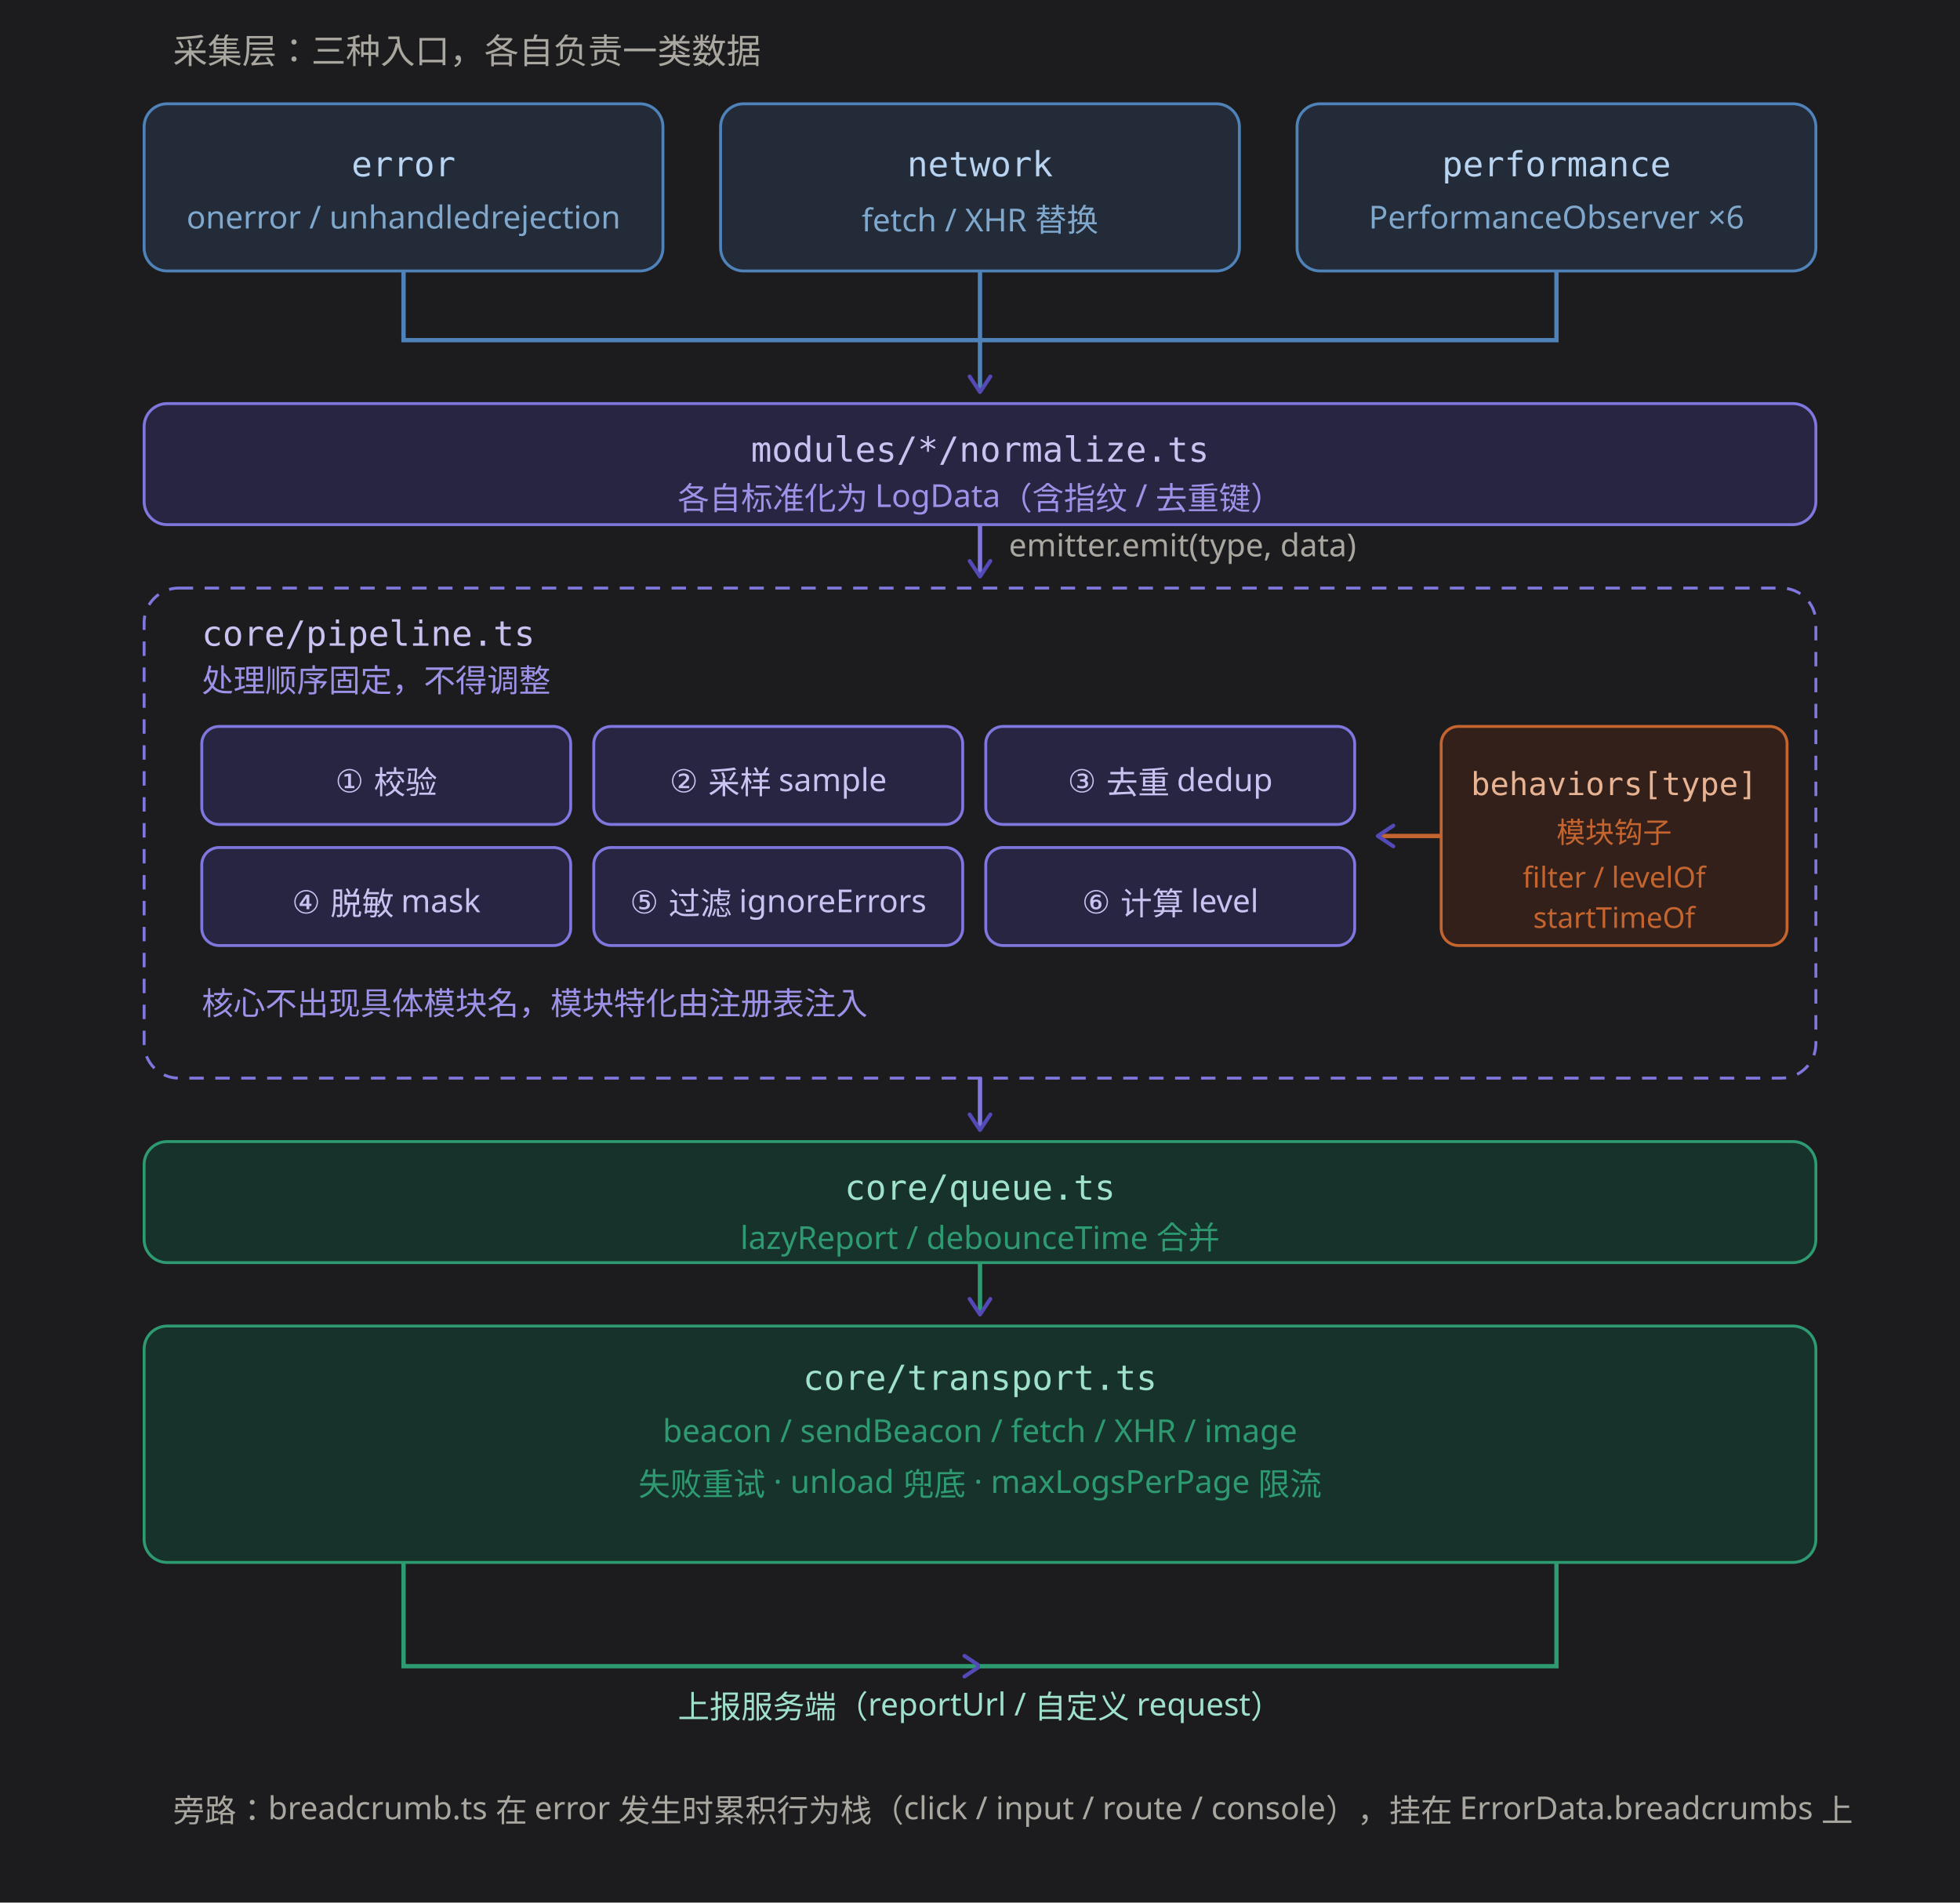
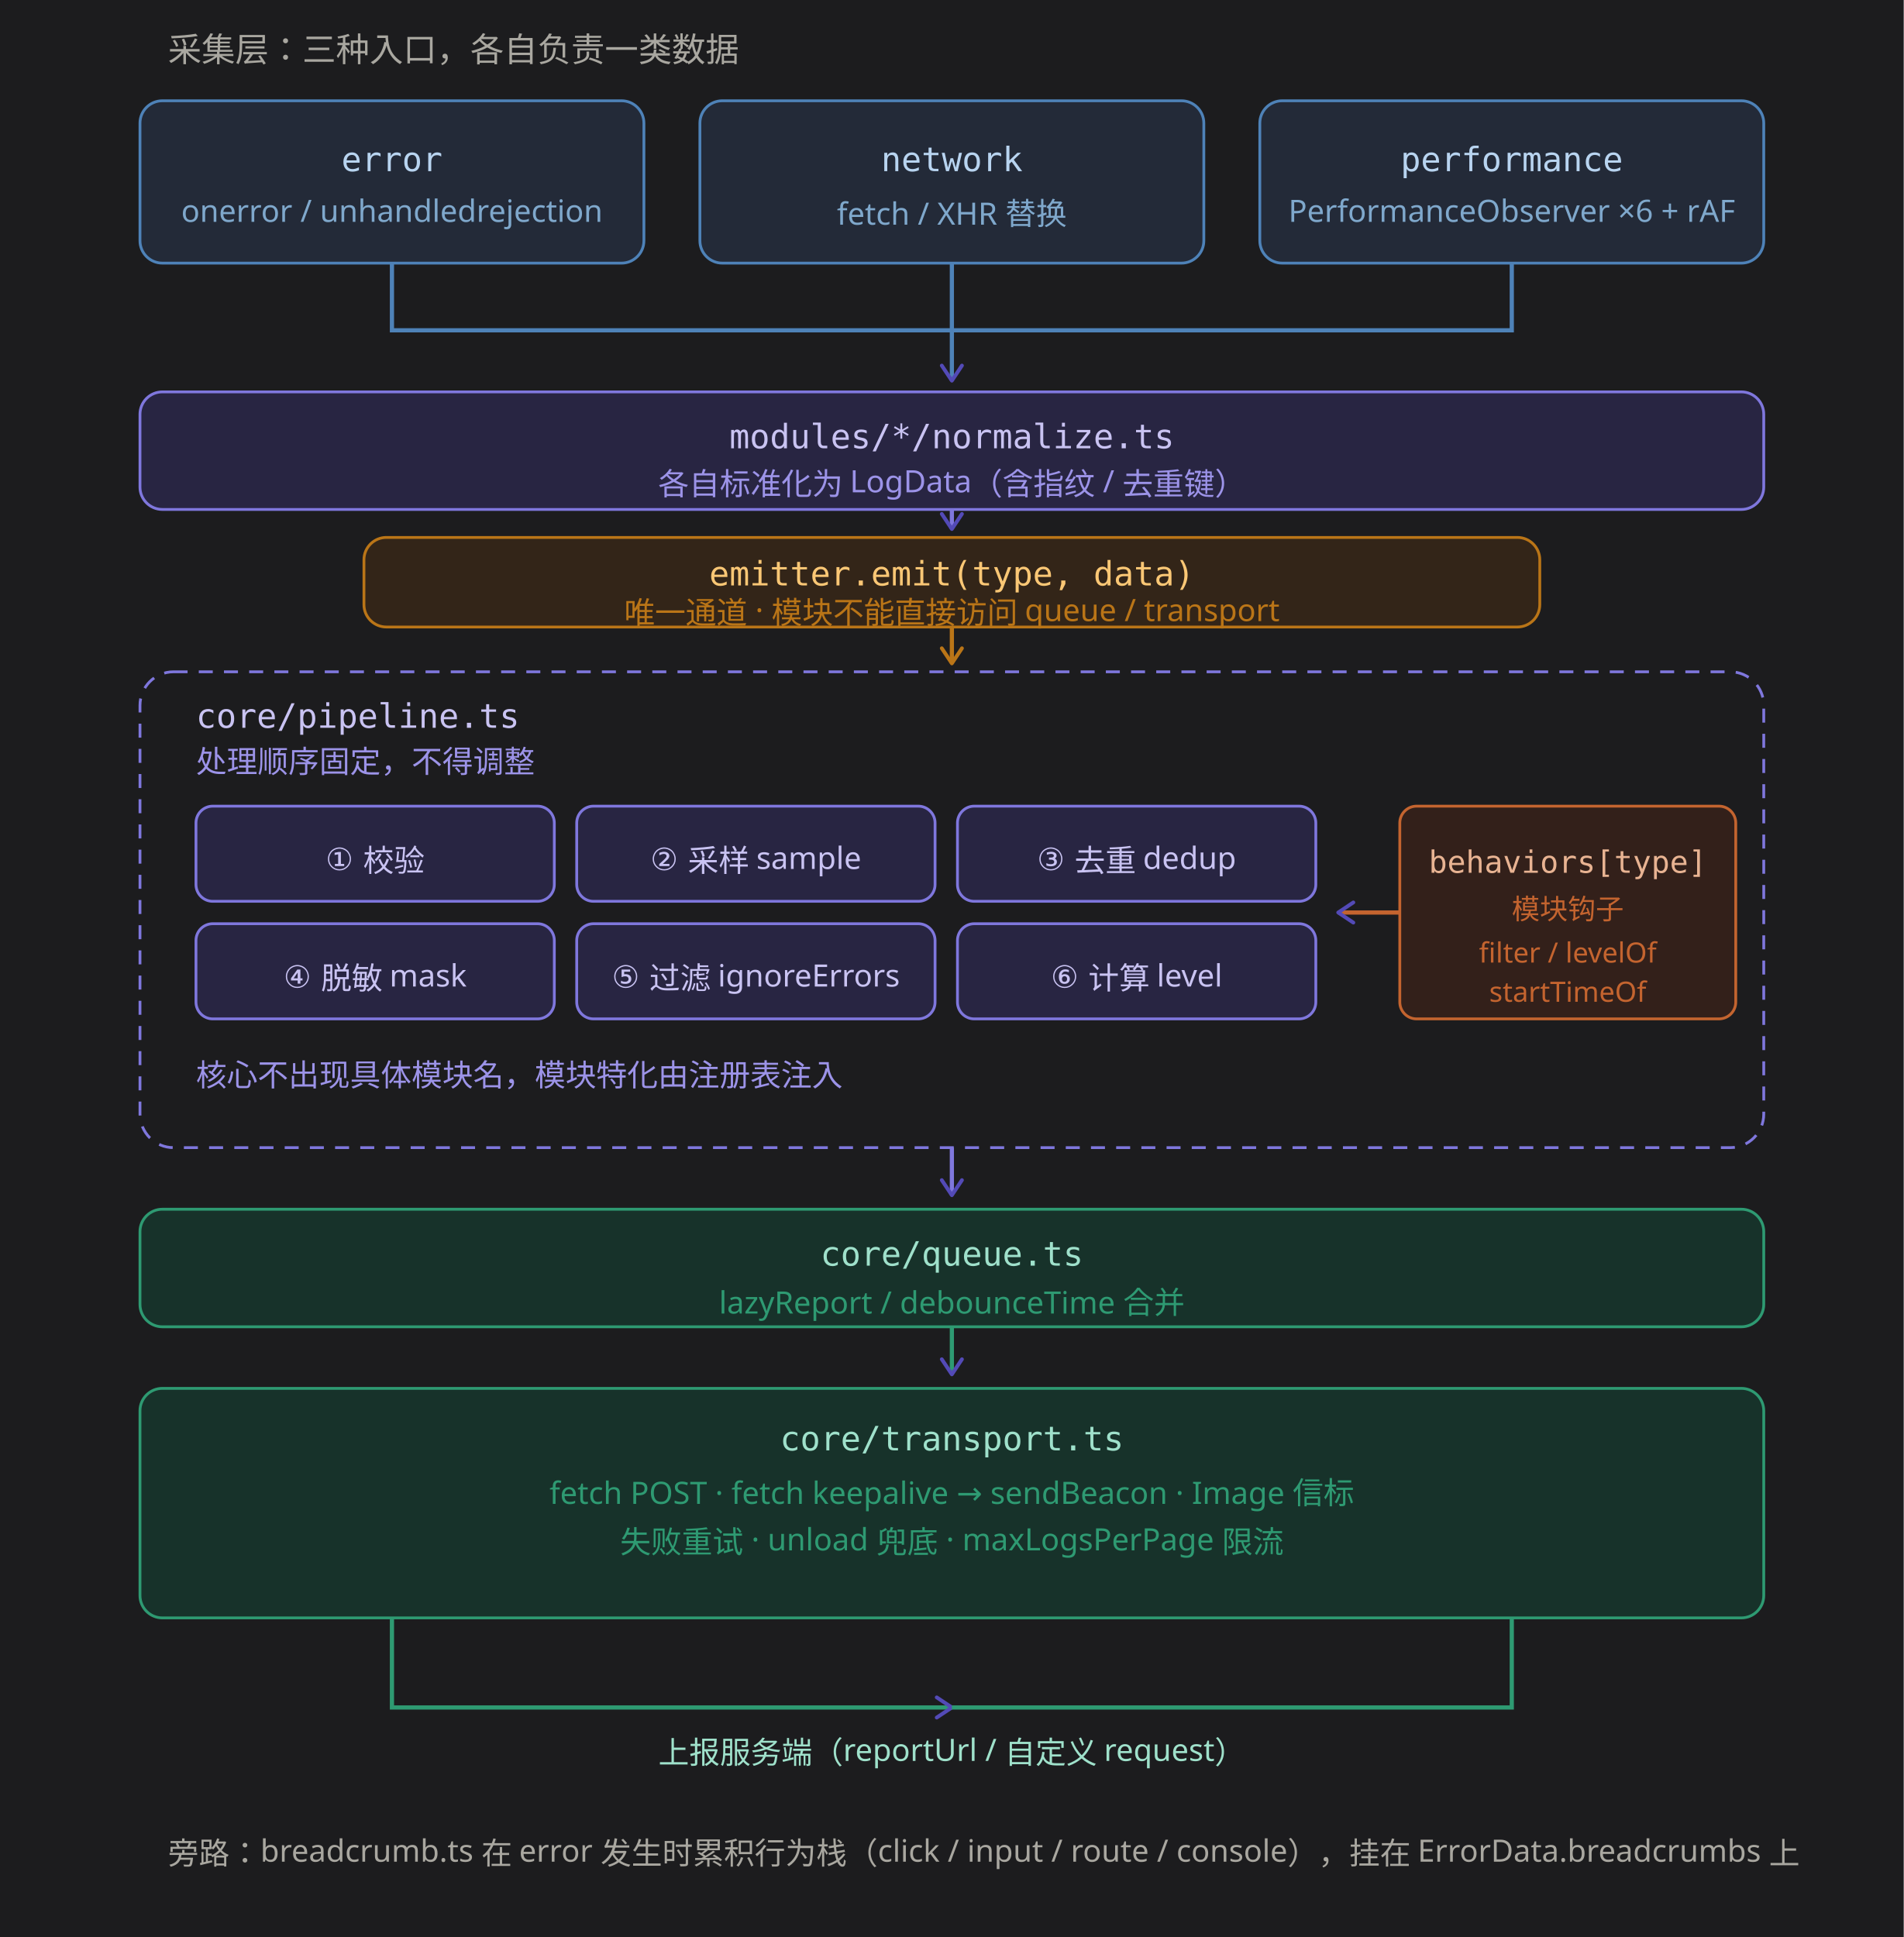
- <svg xmlns="http://www.w3.org/2000/svg" viewBox="0 0 680 660" width="100%">
+ <svg xmlns="http://www.w3.org/2000/svg" viewBox="0 0 680 692" width="100%">
  <defs>
    <marker id="arrow" viewBox="0 0 10 10" refX="8" refY="5" markerWidth="6" markerHeight="6" orient="auto-start-reverse">
      <path d="M2 1L8 5L2 9" fill="none" stroke="#534AB7" stroke-width="1.5" stroke-linecap="round" stroke-linejoin="round" />
    </marker>
+     <marker id="arrowA" viewBox="0 0 10 10" refX="8" refY="5" markerWidth="6" markerHeight="6" orient="auto-start-reverse">
+       <path d="M2 1L8 5L2 9" fill="none" stroke="#BA7517" stroke-width="1.5" stroke-linecap="round" stroke-linejoin="round" />
+     </marker>
  </defs>
-   <rect x="0" y="0" width="680" height="660" fill="#1C1C1E" />
+   <rect x="0" y="0" width="680" height="692" fill="#1C1C1E" />
  <text x="60" y="22" font-family="sans-serif" font-size="12" fill="#A9A7A0">采集层：三种入口，各自负责一类数据</text>
  <rect x="50" y="36" width="180" height="58" rx="8" fill="#232A38" stroke="#4E82B8" stroke-width="1" />
  <text x="140" y="57" font-family="monospace" font-size="12" fill="#B8D4F0" text-anchor="middle" dominant-baseline="central">error</text>
  <text x="140" y="75" font-family="sans-serif" font-size="11" fill="#7FA8CC" text-anchor="middle" dominant-baseline="central">onerror / unhandledrejection</text>
  <rect x="250" y="36" width="180" height="58" rx="8" fill="#232A38" stroke="#4E82B8" stroke-width="1" />
  <text x="340" y="57" font-family="monospace" font-size="12" fill="#B8D4F0" text-anchor="middle" dominant-baseline="central">network</text>
  <text x="340" y="75" font-family="sans-serif" font-size="11" fill="#7FA8CC" text-anchor="middle" dominant-baseline="central">fetch / XHR 替换</text>
  <rect x="450" y="36" width="180" height="58" rx="8" fill="#232A38" stroke="#4E82B8" stroke-width="1" />
  <text x="540" y="57" font-family="monospace" font-size="12" fill="#B8D4F0" text-anchor="middle" dominant-baseline="central">performance</text>
-   <text x="540" y="75" font-family="sans-serif" font-size="11" fill="#7FA8CC" text-anchor="middle" dominant-baseline="central">PerformanceObserver ×6</text>
+   <text x="540" y="75" font-family="sans-serif" font-size="11" fill="#7FA8CC" text-anchor="middle" dominant-baseline="central">PerformanceObserver ×6 + rAF</text>
  <path d="M140 94 L140 118 L340 118" fill="none" stroke="#4E82B8" stroke-width="1.5" />
  <path d="M340 94 L340 118" fill="none" stroke="#4E82B8" stroke-width="1.5" />
  <path d="M540 94 L540 118 L340 118" fill="none" stroke="#4E82B8" stroke-width="1.5" />
  <line x1="340" y1="118" x2="340" y2="136" stroke="#4E82B8" stroke-width="1.5" marker-end="url(#arrow)" />
  <rect x="50" y="140" width="580" height="42" rx="8" fill="#282542" stroke="#7F77DD" stroke-width="1" />
  <text x="340" y="156" font-family="monospace" font-size="12" fill="#C9C3F2" text-anchor="middle" dominant-baseline="central">modules/*/normalize.ts</text>
  <text x="340" y="172" font-family="sans-serif" font-size="11" fill="#9C93E8" text-anchor="middle" dominant-baseline="central">各自标准化为 LogData（含指纹 / 去重键）</text>
-   <line x1="340" y1="182" x2="340" y2="200" stroke="#7F77DD" stroke-width="1.5" marker-end="url(#arrow)" />
-   <text x="350" y="193" font-family="sans-serif" font-size="11" fill="#A9A7A0">emitter.emit(type, data)</text>
-   <rect x="50" y="204" width="580" height="170" rx="12" fill="none" stroke="#7F77DD" stroke-width="1" stroke-dasharray="5 4" />
-   <text x="70" y="224" font-family="monospace" font-size="12" fill="#C9C3F2">core/pipeline.ts</text>
-   <text x="70" y="240" font-family="sans-serif" font-size="11" fill="#9C93E8">处理顺序固定，不得调整</text>
-   <rect x="70" y="252" width="128" height="34" rx="6" fill="#282542" stroke="#7F77DD" stroke-width="1" />
-   <text x="134" y="269" font-family="sans-serif" font-size="11" fill="#C9C3F2" text-anchor="middle" dominant-baseline="central">① 校验</text>
-   <rect x="206" y="252" width="128" height="34" rx="6" fill="#282542" stroke="#7F77DD" stroke-width="1" />
-   <text x="270" y="269" font-family="sans-serif" font-size="11" fill="#C9C3F2" text-anchor="middle" dominant-baseline="central">② 采样 sample</text>
-   <rect x="342" y="252" width="128" height="34" rx="6" fill="#282542" stroke="#7F77DD" stroke-width="1" />
-   <text x="406" y="269" font-family="sans-serif" font-size="11" fill="#C9C3F2" text-anchor="middle" dominant-baseline="central">③ 去重 dedup</text>
-   <rect x="70" y="294" width="128" height="34" rx="6" fill="#282542" stroke="#7F77DD" stroke-width="1" />
-   <text x="134" y="311" font-family="sans-serif" font-size="11" fill="#C9C3F2" text-anchor="middle" dominant-baseline="central">④ 脱敏 mask</text>
-   <rect x="206" y="294" width="128" height="34" rx="6" fill="#282542" stroke="#7F77DD" stroke-width="1" />
-   <text x="270" y="311" font-family="sans-serif" font-size="11" fill="#C9C3F2" text-anchor="middle" dominant-baseline="central">⑤ 过滤 ignoreErrors</text>
-   <rect x="342" y="294" width="128" height="34" rx="6" fill="#282542" stroke="#7F77DD" stroke-width="1" />
-   <text x="406" y="311" font-family="sans-serif" font-size="11" fill="#C9C3F2" text-anchor="middle" dominant-baseline="central">⑥ 计算 level</text>
-   <rect x="500" y="252" width="120" height="76" rx="6" fill="#33201A" stroke="#C4642F" stroke-width="1" />
-   <text x="560" y="272" font-family="monospace" font-size="11" fill="#E8B392" text-anchor="middle" dominant-baseline="central">behaviors[type]</text>
-   <text x="560" y="288" font-family="sans-serif" font-size="10" fill="#C4642F" text-anchor="middle" dominant-baseline="central">模块钩子</text>
-   <text x="560" y="304" font-family="sans-serif" font-size="10" fill="#C4642F" text-anchor="middle" dominant-baseline="central">filter / levelOf</text>
-   <text x="560" y="318" font-family="sans-serif" font-size="10" fill="#C4642F" text-anchor="middle" dominant-baseline="central">startTimeOf</text>
-   <line x1="500" y1="290" x2="478" y2="290" stroke="#C4642F" stroke-width="1.5" marker-end="url(#arrow)" />
-   <text x="70" y="352" font-family="sans-serif" font-size="11" fill="#9C93E8">核心不出现具体模块名，模块特化由注册表注入</text>
-   <line x1="340" y1="374" x2="340" y2="392" stroke="#7F77DD" stroke-width="1.5" marker-end="url(#arrow)" />
-   <rect x="50" y="396" width="580" height="42" rx="8" fill="#17322A" stroke="#2E9A72" stroke-width="1" />
-   <text x="340" y="412" font-family="monospace" font-size="12" fill="#9FE1CB" text-anchor="middle" dominant-baseline="central">core/queue.ts</text>
-   <text x="340" y="428" font-family="sans-serif" font-size="11" fill="#2E9A72" text-anchor="middle" dominant-baseline="central">lazyReport / debounceTime 合并</text>
-   <line x1="340" y1="438" x2="340" y2="456" stroke="#2E9A72" stroke-width="1.5" marker-end="url(#arrow)" />
-   <rect x="50" y="460" width="580" height="82" rx="8" fill="#17322A" stroke="#2E9A72" stroke-width="1" />
-   <text x="340" y="478" font-family="monospace" font-size="12" fill="#9FE1CB" text-anchor="middle" dominant-baseline="central">core/transport.ts</text>
-   <text x="340" y="496" font-family="sans-serif" font-size="11" fill="#2E9A72" text-anchor="middle" dominant-baseline="central">beacon / sendBeacon / fetch / XHR / image</text>
-   <text x="340" y="514" font-family="sans-serif" font-size="11" fill="#2E9A72" text-anchor="middle" dominant-baseline="central">失败重试 · unload 兜底 · maxLogsPerPage 限流</text>
-   <path d="M140 542 L140 578 L340 578" fill="none" stroke="#2E9A72" stroke-width="1.5" marker-end="url(#arrow)" />
-   <path d="M540 542 L540 578 L340 578" fill="none" stroke="#2E9A72" stroke-width="1.5" />
-   <text x="340" y="596" font-family="sans-serif" font-size="11" fill="#9FE1CB" text-anchor="middle">上报服务端（reportUrl / 自定义 request）</text>
-   <text x="60" y="632" font-family="sans-serif" font-size="11" fill="#A9A7A0">旁路：breadcrumb.ts 在 error 发生时累积行为栈（click / input / route / console），挂在 ErrorData.breadcrumbs 上</text>
+   <line x1="340" y1="182" x2="340" y2="189" stroke="#7F77DD" stroke-width="1.5" marker-end="url(#arrow)" />
+   <rect x="130" y="192" width="420" height="32" rx="8" fill="#332518" stroke="#BA7517" stroke-width="1" />
+   <text x="340" y="205" font-family="monospace" font-size="12" fill="#FAC775" text-anchor="middle" dominant-baseline="central">emitter.emit(type, data)</text>
+   <text x="340" y="218" font-family="sans-serif" font-size="11" fill="#BA7517" text-anchor="middle" dominant-baseline="central">唯一通道 · 模块不能直接访问 queue / transport</text>
+   <line x1="340" y1="224" x2="340" y2="237" stroke="#BA7517" stroke-width="1.5" marker-end="url(#arrowA)" />
+   <rect x="50" y="240" width="580" height="170" rx="12" fill="none" stroke="#7F77DD" stroke-width="1" stroke-dasharray="5 4" />
+   <text x="70" y="260" font-family="monospace" font-size="12" fill="#C9C3F2">core/pipeline.ts</text>
+   <text x="70" y="276" font-family="sans-serif" font-size="11" fill="#9C93E8">处理顺序固定，不得调整</text>
+   <rect x="70" y="288" width="128" height="34" rx="6" fill="#282542" stroke="#7F77DD" stroke-width="1" />
+   <text x="134" y="305" font-family="sans-serif" font-size="11" fill="#C9C3F2" text-anchor="middle" dominant-baseline="central">① 校验</text>
+   <rect x="206" y="288" width="128" height="34" rx="6" fill="#282542" stroke="#7F77DD" stroke-width="1" />
+   <text x="270" y="305" font-family="sans-serif" font-size="11" fill="#C9C3F2" text-anchor="middle" dominant-baseline="central">② 采样 sample</text>
+   <rect x="342" y="288" width="128" height="34" rx="6" fill="#282542" stroke="#7F77DD" stroke-width="1" />
+   <text x="406" y="305" font-family="sans-serif" font-size="11" fill="#C9C3F2" text-anchor="middle" dominant-baseline="central">③ 去重 dedup</text>
+   <rect x="70" y="330" width="128" height="34" rx="6" fill="#282542" stroke="#7F77DD" stroke-width="1" />
+   <text x="134" y="347" font-family="sans-serif" font-size="11" fill="#C9C3F2" text-anchor="middle" dominant-baseline="central">④ 脱敏 mask</text>
+   <rect x="206" y="330" width="128" height="34" rx="6" fill="#282542" stroke="#7F77DD" stroke-width="1" />
+   <text x="270" y="347" font-family="sans-serif" font-size="11" fill="#C9C3F2" text-anchor="middle" dominant-baseline="central">⑤ 过滤 ignoreErrors</text>
+   <rect x="342" y="330" width="128" height="34" rx="6" fill="#282542" stroke="#7F77DD" stroke-width="1" />
+   <text x="406" y="347" font-family="sans-serif" font-size="11" fill="#C9C3F2" text-anchor="middle" dominant-baseline="central">⑥ 计算 level</text>
+   <rect x="500" y="288" width="120" height="76" rx="6" fill="#33201A" stroke="#C4642F" stroke-width="1" />
+   <text x="560" y="308" font-family="monospace" font-size="11" fill="#E8B392" text-anchor="middle" dominant-baseline="central">behaviors[type]</text>
+   <text x="560" y="324" font-family="sans-serif" font-size="10" fill="#C4642F" text-anchor="middle" dominant-baseline="central">模块钩子</text>
+   <text x="560" y="340" font-family="sans-serif" font-size="10" fill="#C4642F" text-anchor="middle" dominant-baseline="central">filter / levelOf</text>
+   <text x="560" y="354" font-family="sans-serif" font-size="10" fill="#C4642F" text-anchor="middle" dominant-baseline="central">startTimeOf</text>
+   <line x1="500" y1="326" x2="478" y2="326" stroke="#C4642F" stroke-width="1.5" marker-end="url(#arrow)" />
+   <text x="70" y="388" font-family="sans-serif" font-size="11" fill="#9C93E8">核心不出现具体模块名，模块特化由注册表注入</text>
+   <line x1="340" y1="410" x2="340" y2="427" stroke="#7F77DD" stroke-width="1.5" marker-end="url(#arrow)" />
+   <rect x="50" y="432" width="580" height="42" rx="8" fill="#17322A" stroke="#2E9A72" stroke-width="1" />
+   <text x="340" y="448" font-family="monospace" font-size="12" fill="#9FE1CB" text-anchor="middle" dominant-baseline="central">core/queue.ts</text>
+   <text x="340" y="464" font-family="sans-serif" font-size="11" fill="#2E9A72" text-anchor="middle" dominant-baseline="central">lazyReport / debounceTime 合并</text>
+   <line x1="340" y1="474" x2="340" y2="491" stroke="#2E9A72" stroke-width="1.5" marker-end="url(#arrow)" />
+   <rect x="50" y="496" width="580" height="82" rx="8" fill="#17322A" stroke="#2E9A72" stroke-width="1" />
+   <text x="340" y="514" font-family="monospace" font-size="12" fill="#9FE1CB" text-anchor="middle" dominant-baseline="central">core/transport.ts</text>
+   <text x="340" y="532" font-family="sans-serif" font-size="11" fill="#2E9A72" text-anchor="middle" dominant-baseline="central">fetch POST · fetch keepalive → sendBeacon · Image 信标</text>
+   <text x="340" y="550" font-family="sans-serif" font-size="11" fill="#2E9A72" text-anchor="middle" dominant-baseline="central">失败重试 · unload 兜底 · maxLogsPerPage 限流</text>
+   <path d="M140 578 L140 610 L340 610" fill="none" stroke="#2E9A72" stroke-width="1.5" marker-end="url(#arrow)" />
+   <path d="M540 578 L540 610 L340 610" fill="none" stroke="#2E9A72" stroke-width="1.5" />
+   <text x="340" y="630" font-family="sans-serif" font-size="11" fill="#9FE1CB" text-anchor="middle">上报服务端（reportUrl / 自定义 request）</text>
+   <text x="60" y="666" font-family="sans-serif" font-size="11" fill="#A9A7A0">旁路：breadcrumb.ts 在 error 发生时累积行为栈（click / input / route / console），挂在 ErrorData.breadcrumbs 上</text>
</svg>
